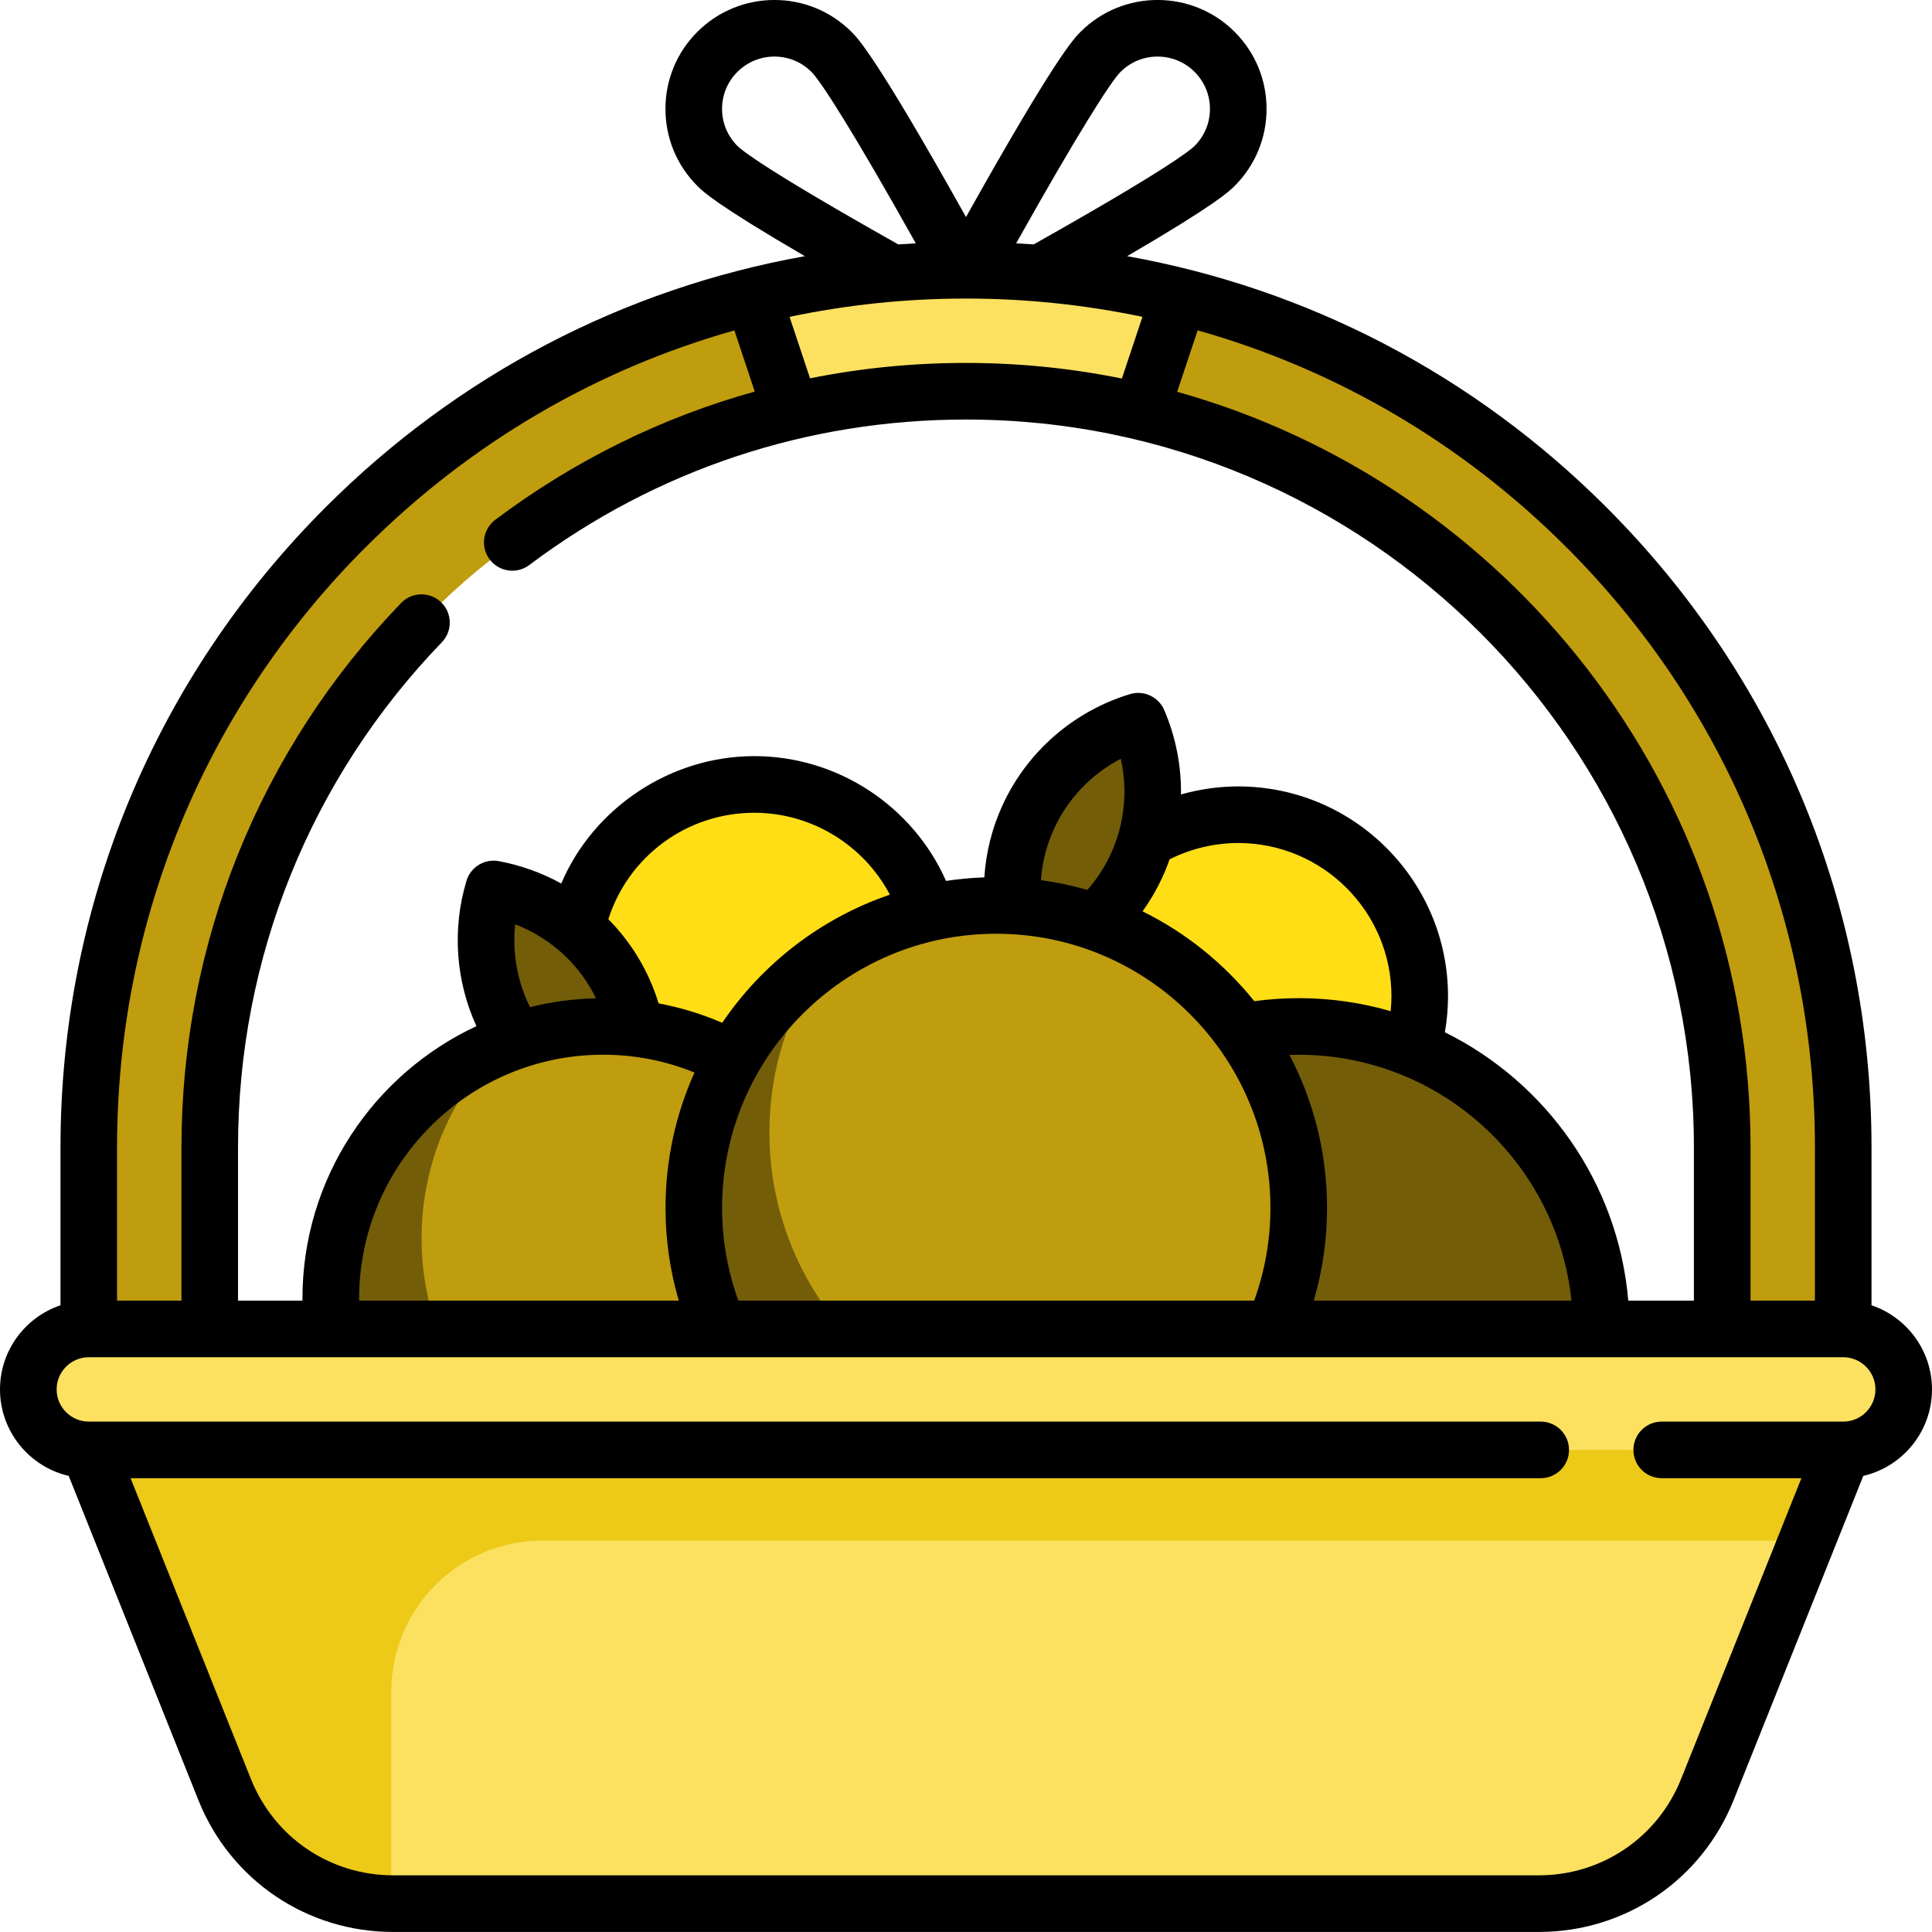
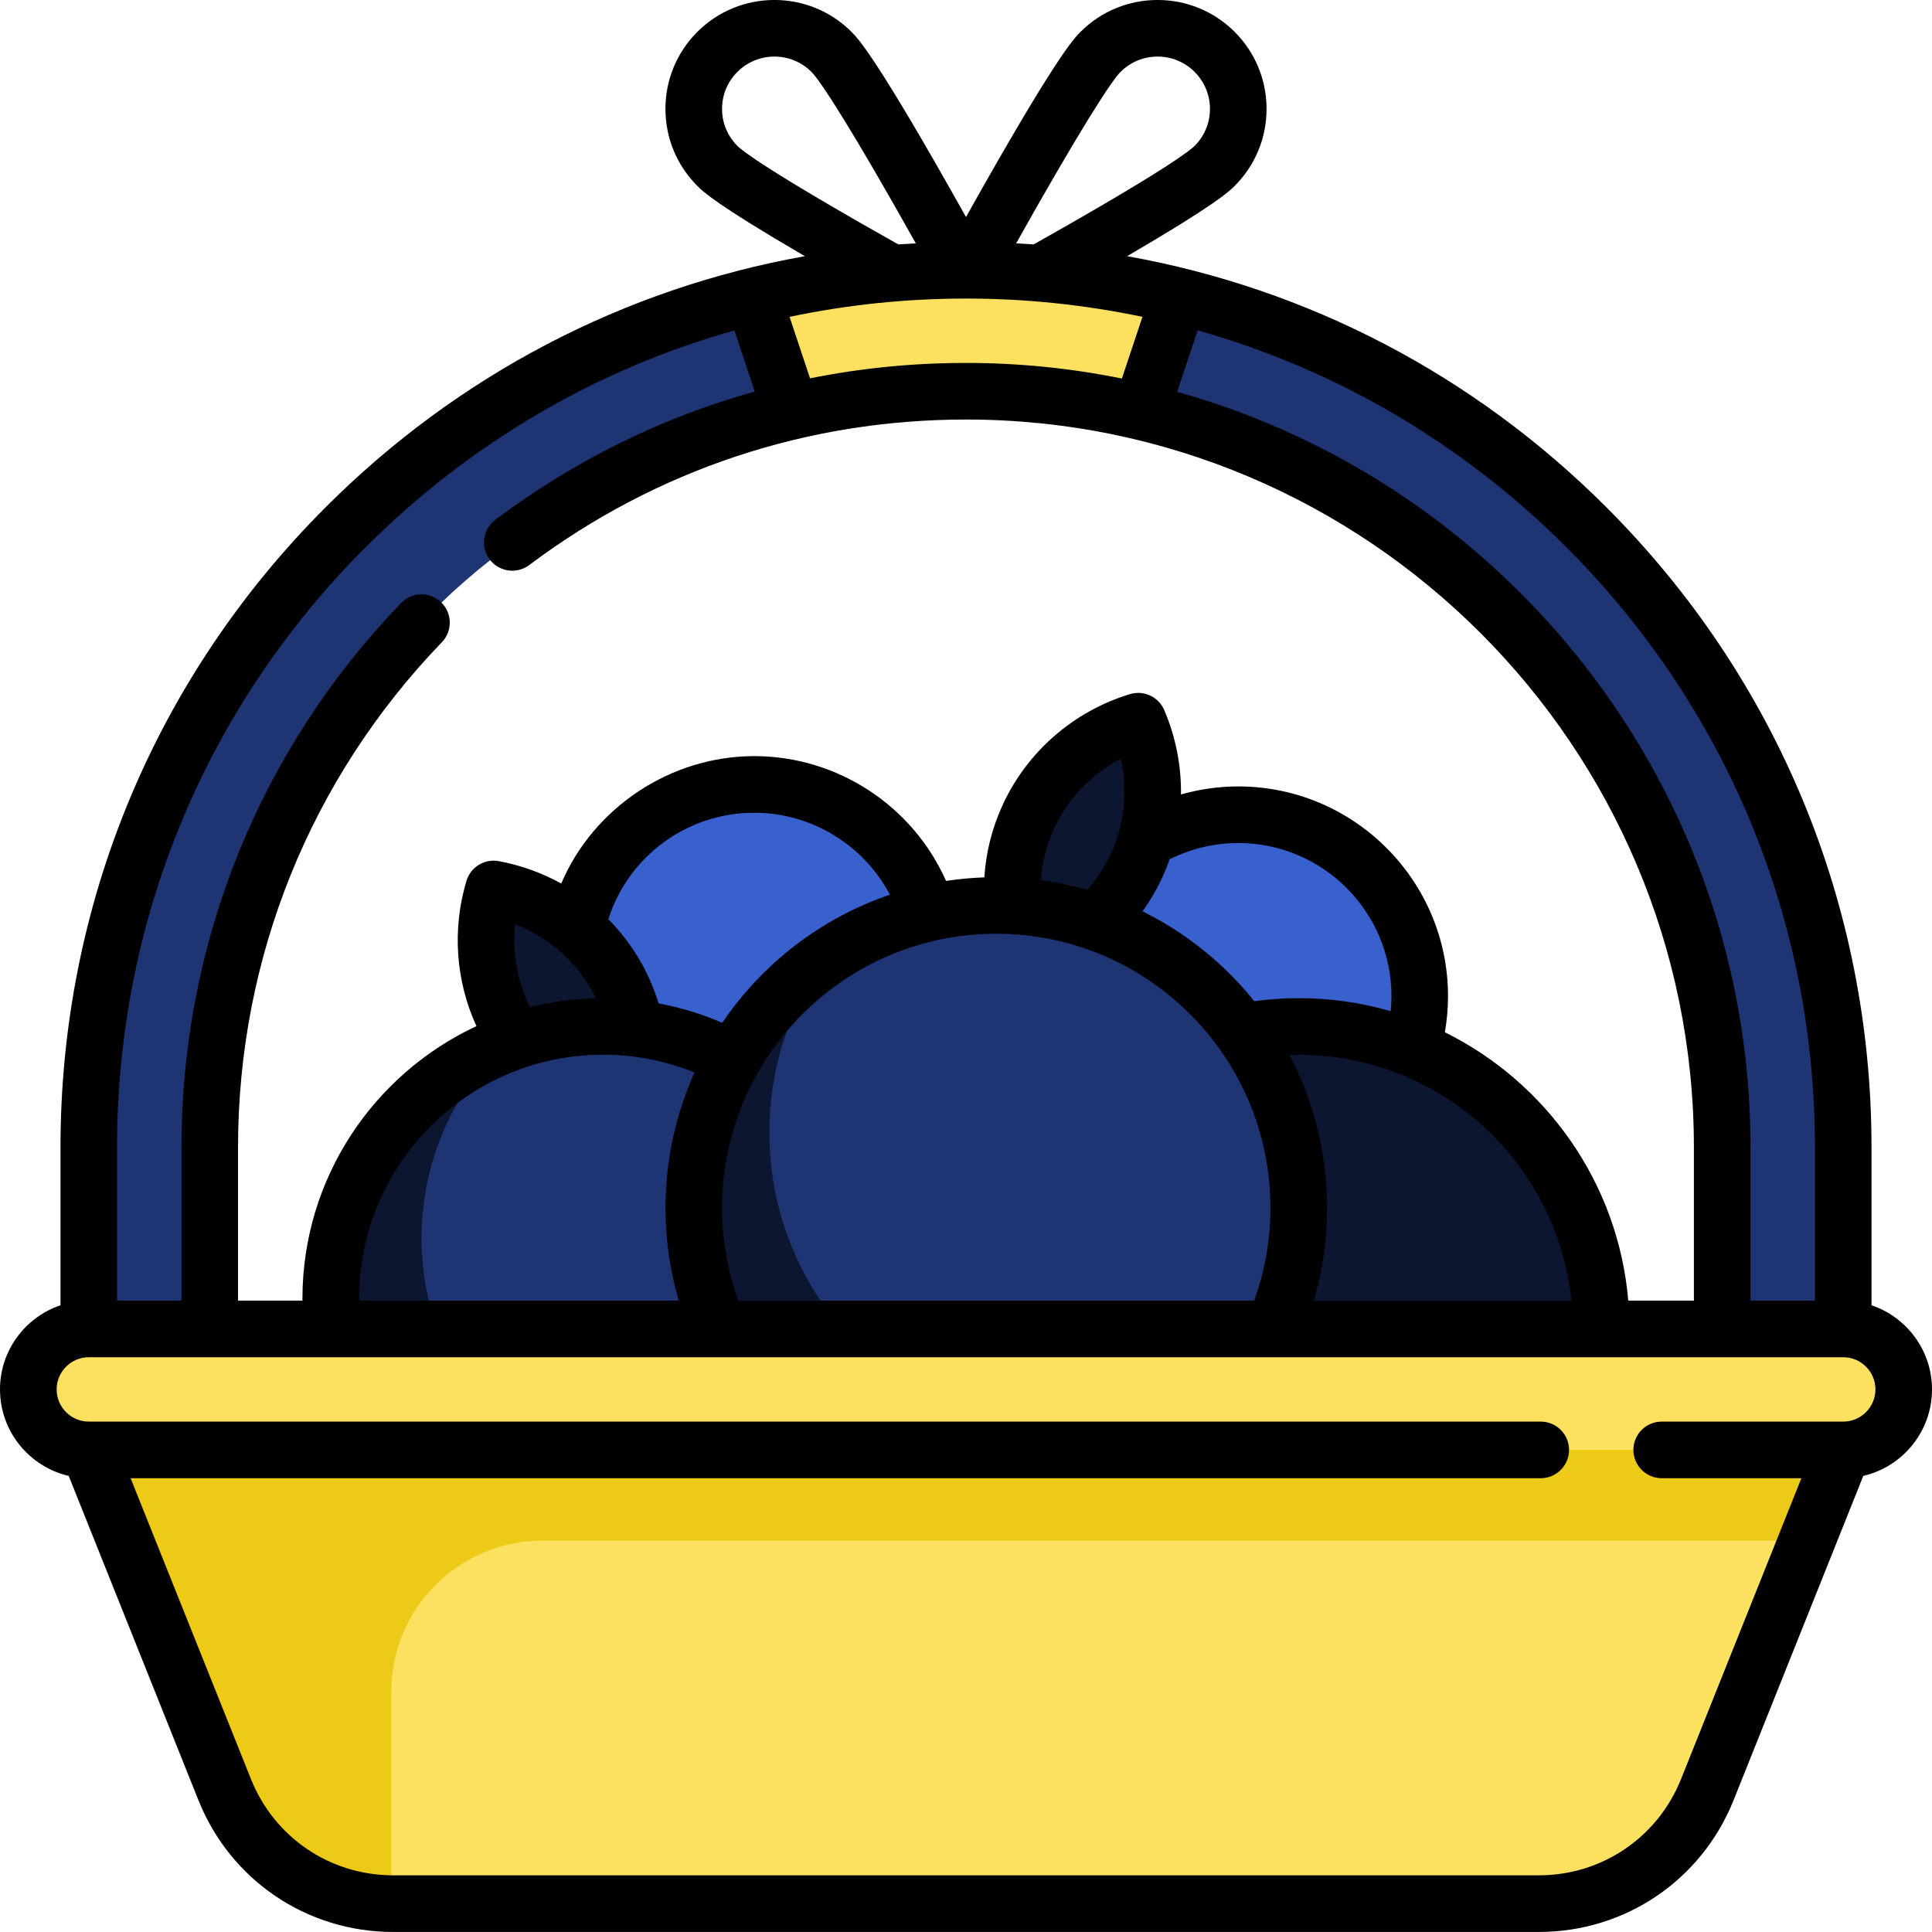
<svg xmlns="http://www.w3.org/2000/svg" id="Layer_2" data-name="Layer 2" viewBox="0 0 512 511.99">
  <defs>
    <style>
      .cls-1 {
-         fill: #735d09;
+         fill: #0d1630;
      }

      .cls-2 {
-         fill: #c09c0f;
+         fill: #1f3573;
      }

      .cls-3 {
        fill: #edc918;
      }

      .cls-4 {
        fill: #fce160;
      }

      .cls-5 {
-         fill: #ffde16;
+         fill: #3961ce;
      }
    </style>
  </defs>
  <g id="Capa_1" data-name="Capa 1">
    <g>
      <g>
        <circle class="cls-5" cx="328.15" cy="264" r="48.1" />
        <path class="cls-1" d="M304.24,200.8c-.91-5.49-7.38-8.04-12.13-5.14-8.68,5.28-16.09,13.3-20.83,23.5-3.39,7.3-5.05,14.92-5.15,22.34l23.93,5.38c3.87-4.13,7.18-8.98,9.73-14.46,4.83-10.39,6.14-21.42,4.45-31.61Z" />
        <circle class="cls-5" cx="199.89" cy="255.99" r="48.1" />
        <path class="cls-1" d="M166.12,263.22c-6.37-10.43-15.04-18.35-24.56-23.34-5.49-2.88-11.91,1.26-11.84,7.46.14,10.68,3.24,21.93,9.57,32.28l34.09.14c-1.58-5.62-3.99-11.2-7.26-16.54h0Z" />
        <circle class="cls-2" cx="159.81" cy="344.16" r="72.14" />
        <path class="cls-1" d="M183.86,400.28c-39.85,0-72.14-32.3-72.14-72.14,0-19.8,7.99-37.73,20.91-50.77-26.36,10.74-44.96,36.58-44.96,66.8,0,39.84,32.3,72.14,72.14,72.14,20.04,0,38.16-8.18,51.24-21.37-8.4,3.42-17.56,5.34-27.19,5.34h0Z" />
        <circle class="cls-1" cx="344.18" cy="352.18" r="80.16" />
        <circle class="cls-2" cx="264.02" cy="320.11" r="80.16" />
        <path class="cls-1" d="M284.06,380.24c-44.27,0-80.16-35.89-80.16-80.16,0-17.01,5.34-32.76,14.38-45.74-20.79,14.48-34.42,38.53-34.42,65.78,0,44.27,35.89,80.16,80.16,80.16,27.26,0,51.3-13.63,65.78-34.42-12.98,9.04-28.73,14.38-45.74,14.38Z" />
        <path class="cls-2" d="M472.44,388.25c-11.07,0-20.04-8.97-20.04-20.04v-64.13c0-108.3-88.1-196.4-196.4-196.4-119,0-196.4,83.3-196.4,196.4v64.13c0,11.07-8.97,20.04-20.04,20.04s-20.04-8.97-20.04-20.04v-64.13c0-130.4,106.08-236.48,236.48-236.48s236.48,106.08,236.48,236.48v64.13c0,11.07-8.97,20.04-20.04,20.04Z" />
        <path class="cls-4" d="M23.53,384.24l36,90.01c7.3,18.26,24.99,30.23,44.66,30.23h303.62c19.67,0,37.35-11.97,44.66-30.23l36-90.01-16.03-16.03H39.57s-16.04,16.02-16.04,16.02Z" />
        <path class="cls-3" d="M143.77,408.29h338.28l6.41-24.05-16.03-16.03H39.57s-16.04,16.02-16.04,16.02l36,90.01c7.24,18.1,24.69,29.99,44.16,30.2v-56.08c0-22.14,17.94-40.08,40.08-40.08h0Z" />
        <g>
          <path class="cls-4" d="M488.47,352.18H23.53c-8.85,0-16.03,7.18-16.03,16.03s7.18,16.03,16.03,16.03h464.93c8.85,0,16.03-7.18,16.03-16.03,0-8.86-7.18-16.03-16.03-16.03Z" />
          <path class="cls-4" d="M210.99,112.95c14.46-3.4,29.52-5.26,45.01-5.26s30.54,1.86,45.01,5.26l12.73-38.19c-18.49-4.66-37.82-7.16-57.74-7.16s-39.25,2.5-57.74,7.16l12.73,38.19Z" />
        </g>
      </g>
      <path d="M512,368.21c0-10.35-6.72-19.16-16.03-22.3v-41.83c0-64.1-24.96-124.36-70.29-169.68-35.09-35.09-79.14-57.96-126.98-66.51,23.67-13.8,27.05-17.18,28.49-18.61,5.45-5.45,8.46-12.71,8.46-20.42s-3-14.97-8.46-20.42c-11.26-11.26-29.58-11.26-40.84,0-1.69,1.69-6.58,6.58-30.35,49.08-23.77-42.5-28.66-47.39-30.35-49.08-11.26-11.26-29.58-11.26-40.84,0-5.46,5.45-8.46,12.71-8.46,20.42s3,14.96,8.46,20.42c1.43,1.44,4.81,4.81,28.49,18.61-47.85,8.54-91.89,31.42-126.98,66.51-45.32,45.32-70.29,105.58-70.29,169.68v41.83c-9.31,3.14-16.03,11.95-16.03,22.3,0,11.14,7.79,20.5,18.21,22.92l34.36,85.91c8.49,21.23,28.75,34.95,51.62,34.95h303.62c22.87,0,43.13-13.72,51.62-34.95l34.36-85.91c10.42-2.42,18.21-11.77,18.21-22.92h0ZM480.97,304.08v40.6h-17.06v-40.6c0-95.26-64.4-175.75-151.95-200.25l5.43-16.28c36.57,10.31,70.09,29.85,97.7,57.45,42.49,42.49,65.89,98.99,65.89,159.08h0ZM214.67,100.26l-5.43-16.29c15.21-3.2,30.86-4.85,46.76-4.85s31.55,1.66,46.76,4.85l-5.45,16.34c-13.36-2.7-27.17-4.13-41.32-4.13s-27.86,1.38-41.33,4.08ZM296.96,19.05c5.41-5.41,14.21-5.41,19.62,0,2.62,2.62,4.07,6.11,4.07,9.81s-1.44,7.19-4.07,9.81c-1.14,1.15-7.61,6.39-42.65,26.1-1.54-.11-3.09-.2-4.64-.28,16.55-29.54,25.13-42.9,27.66-45.44h0ZM195.42,38.67c-2.62-2.62-4.07-6.11-4.07-9.81s1.44-7.19,4.07-9.81c5.41-5.41,14.21-5.41,19.62,0,2.54,2.53,11.11,15.89,27.66,45.44-1.55.08-3.1.17-4.64.28-35.04-19.71-41.5-24.95-42.65-26.1h0ZM96.92,145.01c27.61-27.61,61.13-47.14,97.7-57.45l5.4,16.21c-24.64,6.85-47.86,18.28-68.77,33.98-3.31,2.49-3.98,7.19-1.49,10.5,2.49,3.31,7.19,3.98,10.5,1.49,33.59-25.23,73.61-38.56,115.74-38.56,106.37,0,192.9,86.54,192.9,192.9v40.6h-17.39c-2.66-31.23-21.77-57.85-48.6-71.12.54-3.14.83-6.35.83-9.55,0-30.66-24.94-55.6-55.6-55.6-5.15,0-10.25.74-15.17,2.13.1-7.6-1.37-15.22-4.44-22.37-1.51-3.51-5.42-5.33-9.08-4.22-14.87,4.52-27.14,15.16-33.65,29.18-2.87,6.18-4.51,12.69-4.94,19.38-3.44.12-6.82.44-10.15.94-8.84-19.93-28.8-33.07-50.83-33.07s-42.53,13.52-51.14,33.76c-5.12-2.82-10.71-4.85-16.58-5.93-3.76-.69-7.44,1.56-8.54,5.22-3.85,12.82-2.85,26.53,2.64,38.51-27.21,12.68-46.11,40.28-46.11,72.22,0,.17,0,.35,0,.52h-17.07v-40.6c0-50.2,19.18-97.74,54.01-133.87,2.88-2.98,2.79-7.73-.19-10.6-2.98-2.88-7.73-2.79-10.6.19-37.54,38.94-58.21,90.18-58.21,144.28v40.6h-17.07v-40.6c0-60.09,23.4-116.58,65.89-159.08h0ZM195.67,344.68c-2.85-7.89-4.31-16.13-4.31-24.57,0-40.07,32.6-72.66,72.66-72.66s72.66,32.6,72.66,72.66c0,8.43-1.46,16.67-4.31,24.57h-136.69ZM95.17,344.68c0-.17,0-.35,0-.52,0-35.65,29-64.65,64.65-64.65,8.44,0,16.56,1.6,24.23,4.72-4.93,10.96-7.68,23.1-7.68,35.88,0,8.38,1.18,16.61,3.52,24.57h-84.7ZM136.54,244.96c8.09,3.11,15.01,8.8,19.57,16.25.67,1.09,1.27,2.21,1.82,3.35-6.01.14-11.85.93-17.46,2.34-3.39-6.78-4.75-14.41-3.94-21.94h0ZM191.41,271.05c-5.41-2.33-11.08-4.06-16.88-5.15-1.33-4.37-3.21-8.57-5.62-12.5-2.19-3.58-4.78-6.85-7.69-9.8,5.33-16.73,20.88-28.21,38.67-28.21,15.17,0,29,8.54,35.94,21.71-18.24,6.21-33.8,18.27-44.42,33.94h0ZM328.15,223.41c22.39,0,40.6,18.21,40.6,40.6,0,1.33-.08,2.65-.2,3.96-7.74-2.24-15.91-3.45-24.36-3.45-3.94,0-7.89.28-11.79.8-7.98-9.94-18.08-18.11-29.61-23.81,1.98-2.75,3.7-5.69,5.15-8.8.76-1.63,1.42-3.29,2.01-4.98,5.62-2.82,11.87-4.32,18.2-4.32h0ZM294.33,226.38c-1.61,3.46-3.68,6.63-6.17,9.45-3.99-1.15-8.1-2.01-12.3-2.58.33-4.76,1.52-9.39,3.56-13.8,3.68-7.93,9.91-14.36,17.6-18.37,1.9,8.46.99,17.37-2.69,25.3h0ZM341.72,279.57c.82-.03,1.64-.05,2.46-.05,37.53,0,68.51,28.61,72.27,65.16h-68.29c2.34-7.96,3.52-16.18,3.52-24.57,0-14.62-3.6-28.42-9.96-40.55h0ZM488.47,376.74h-48.1c-4.14,0-7.5,3.36-7.5,7.5s3.36,7.5,7.5,7.5h37.02l-31.89,79.72c-6.2,15.5-21,25.52-37.69,25.52H104.19c-16.7,0-31.49-10.02-37.69-25.52l-31.89-79.72h373.7c4.14,0,7.5-3.36,7.5-7.5s-3.36-7.5-7.5-7.5H23.73c-.06,0-.12,0-.18,0h-.01c-4.7,0-8.53-3.83-8.53-8.53s3.83-8.53,8.53-8.53h464.94c4.7,0,8.53,3.83,8.53,8.53s-3.83,8.53-8.53,8.53h0Z" />
    </g>
  </g>
</svg>
